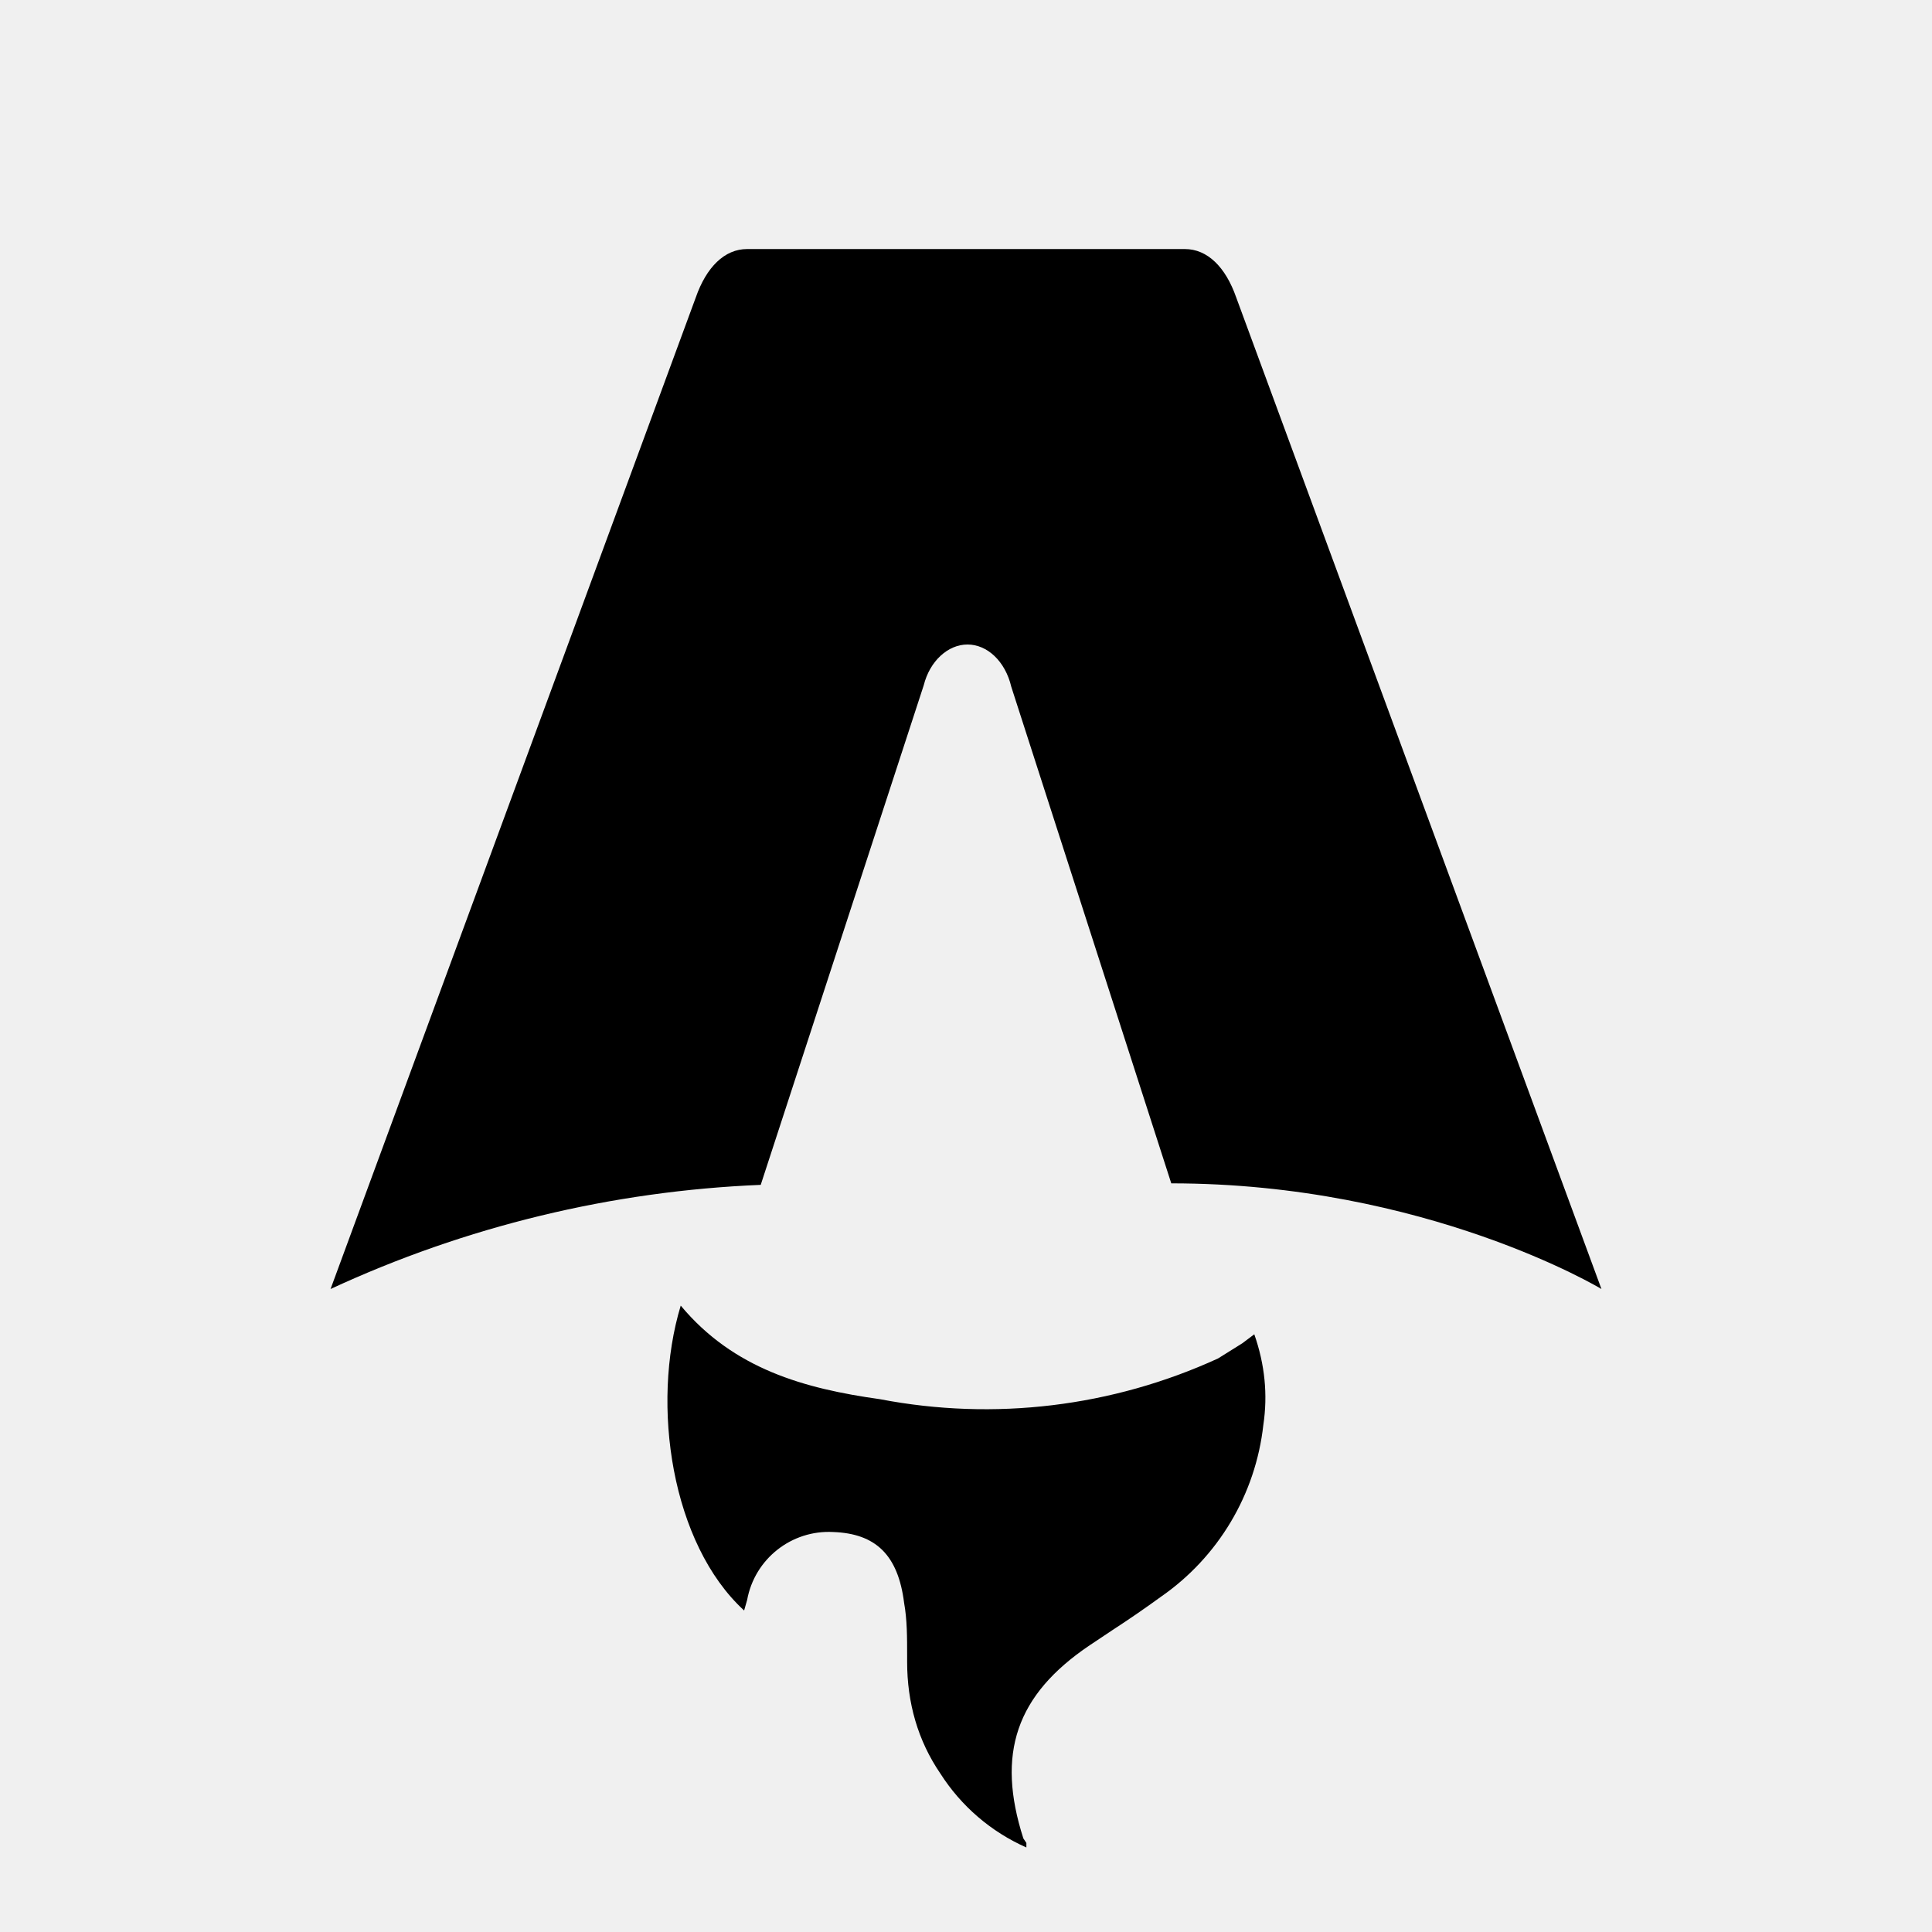
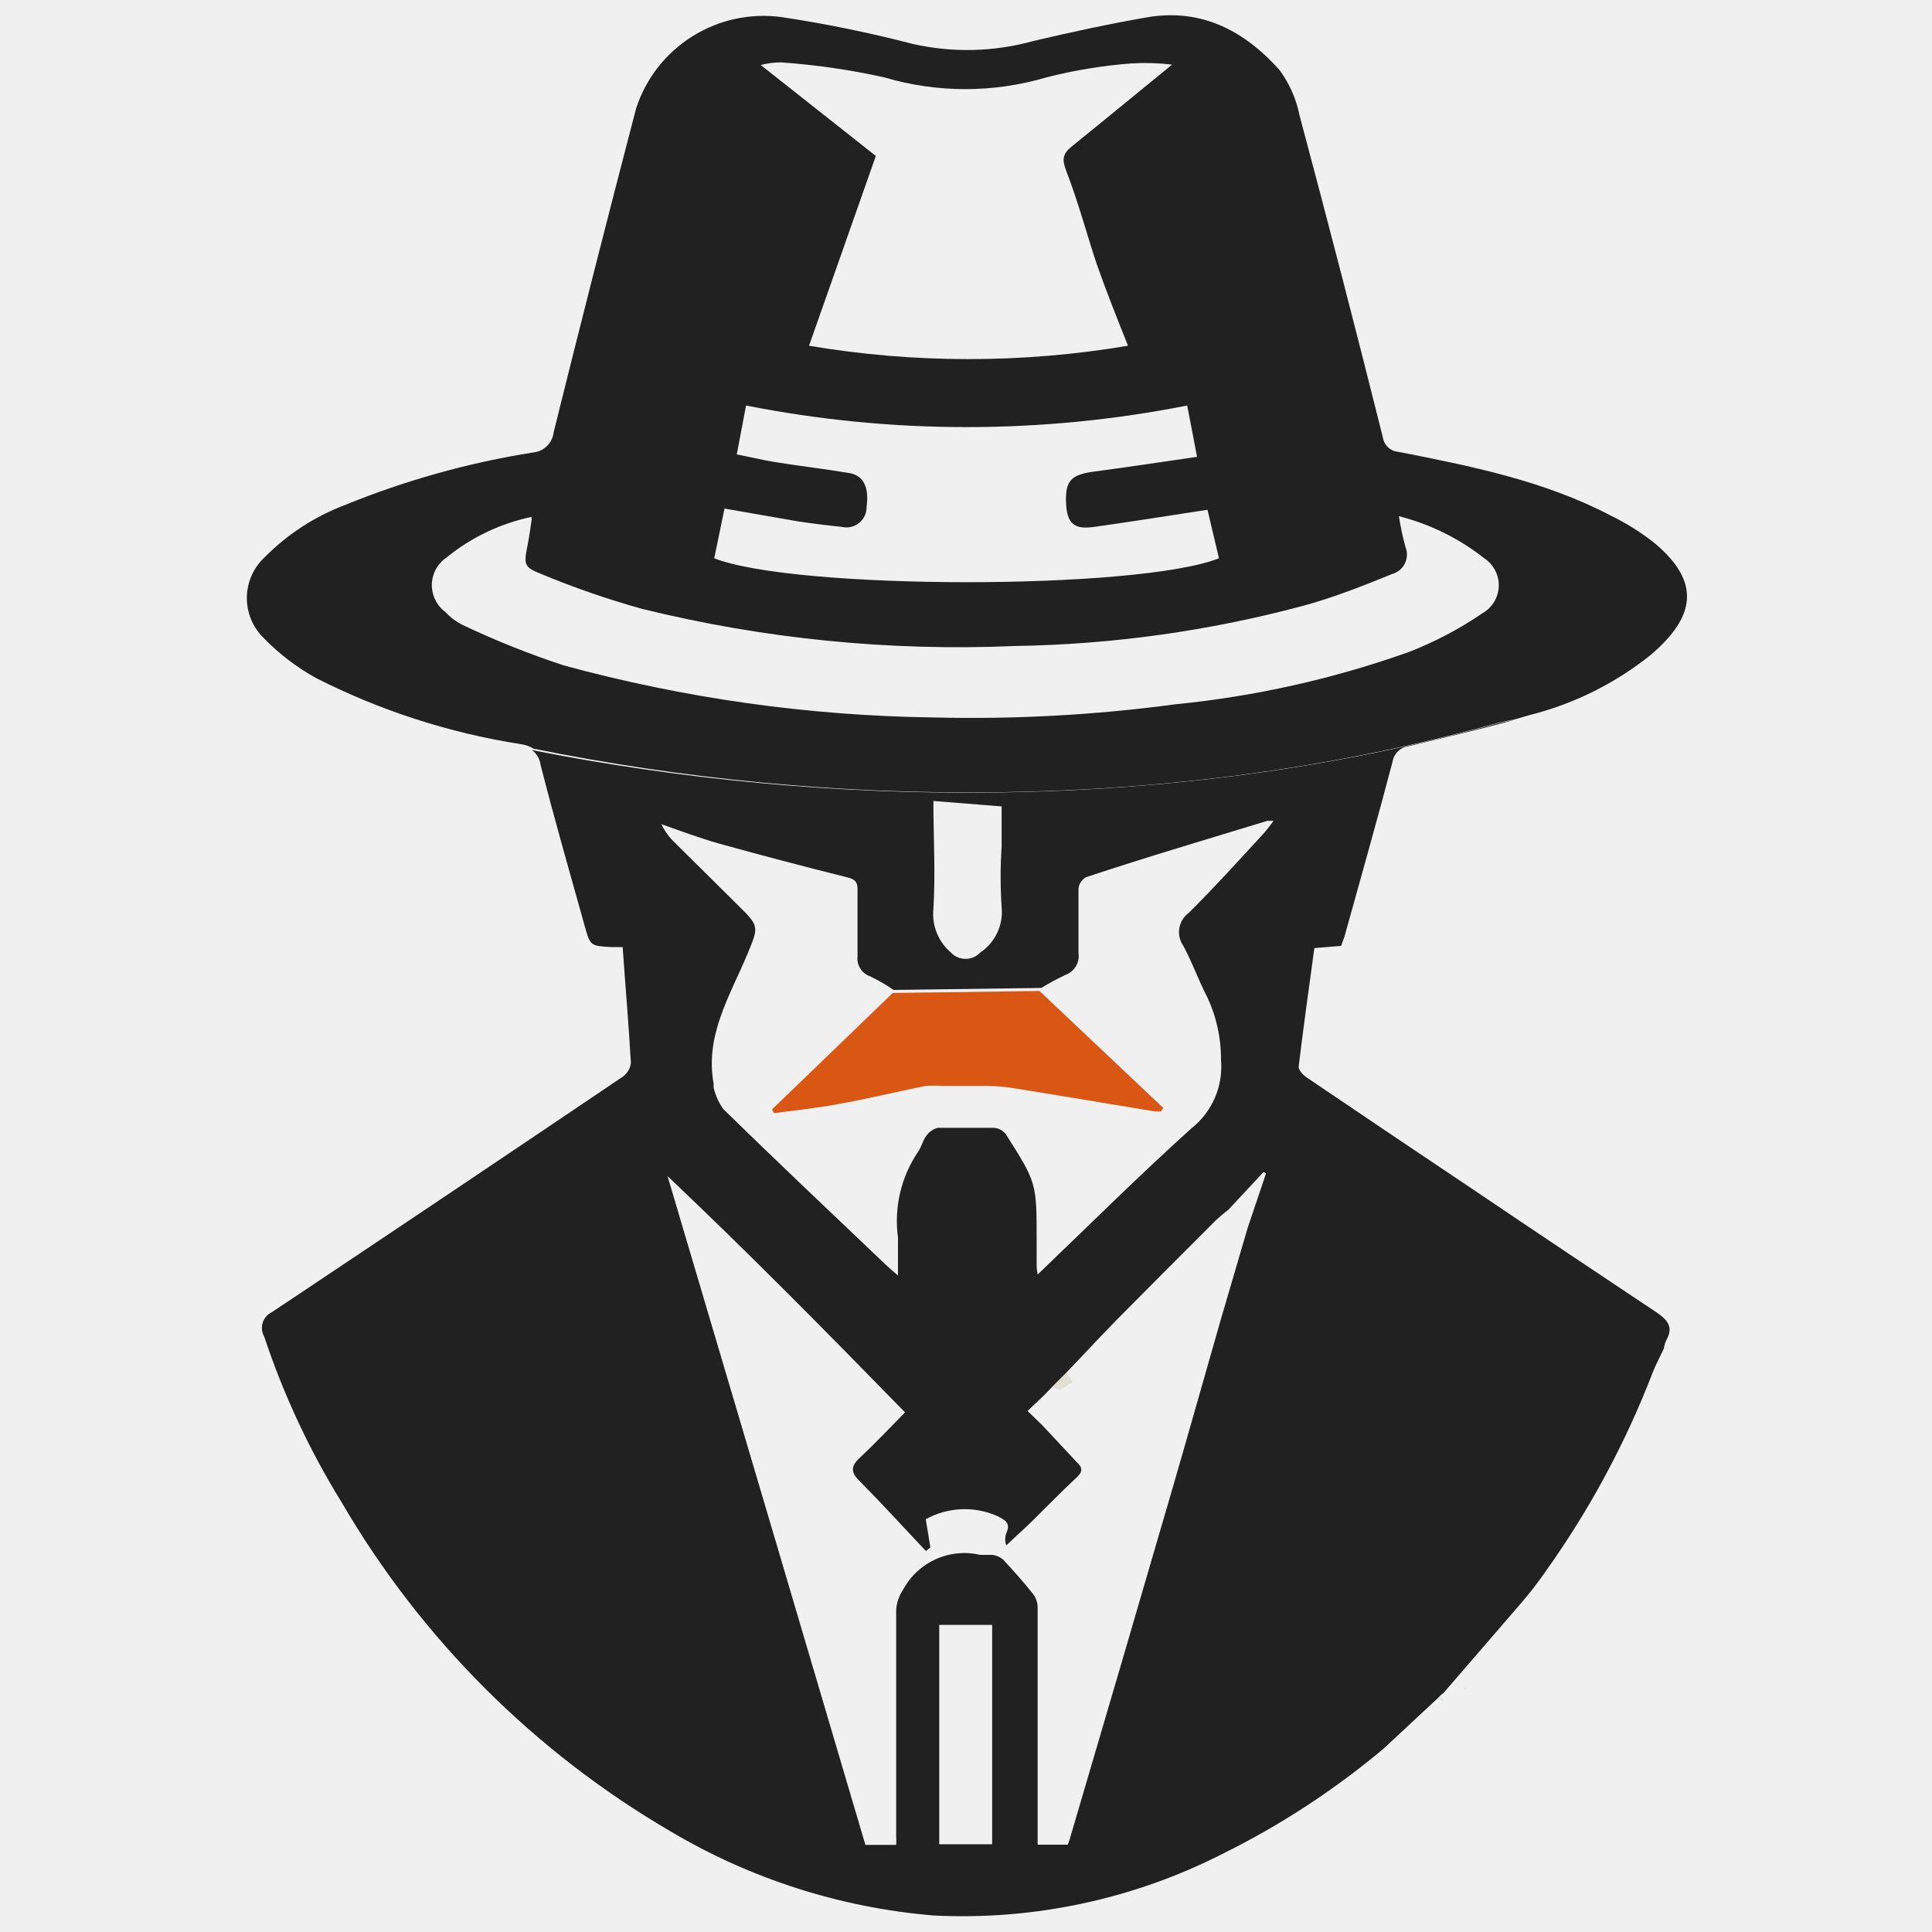
- <svg xmlns="http://www.w3.org/2000/svg" fill="none" viewBox="0 0 128 128">
-   <path d="M50.4 78.5a75.1 75.1 0 0 0-28.5 6.9l24.2-65.7c.7-2 1.9-3.2 3.4-3.2h29c1.5 0 2.7 1.2 3.4 3.2l24.2 65.7s-11.6-7-28.5-7L67 45.5c-.4-1.7-1.6-2.8-2.9-2.8-1.3 0-2.5 1.1-2.9 2.7L50.4 78.5Zm-1.1 28.2Zm-4.2-20.2c-2 6.6-.6 15.8 4.2 20.2a17.5 17.5 0 0 1 .2-.7 5.5 5.5 0 0 1 5.7-4.5c2.8.1 4.3 1.5 4.7 4.7.2 1.1.2 2.3.2 3.5v.4c0 2.7.7 5.2 2.2 7.4a13 13 0 0 0 5.7 4.9v-.3l-.2-.3c-1.8-5.6-.5-9.5 4.4-12.8l1.5-1a73 73 0 0 0 3.2-2.2 16 16 0 0 0 6.8-11.4c.3-2 .1-4-.6-6l-.8.6-1.6 1a37 37 0 0 1-22.4 2.7c-5-.7-9.7-2-13.2-6.2Z" />
-   <style>
-         path { fill: #000; }
-         @media (prefers-color-scheme: dark) {
-             path { fill: #FFF; }
-         }
-     </style>
+ <svg xmlns="http://www.w3.org/2000/svg" id="Layer_1" data-name="Layer 1" viewBox="0 0 96 96">
+   <defs>
+     <style>.cls-1{fill:#e5e5dc;}.cls-2{fill:#e1dfd2;}.cls-3{fill:#e4e7e7;}.cls-4{fill:#e0ded1;}.cls-5{fill:#e2e2df;}.cls-6{fill:none;}.cls-7{fill:#d95613;}.cls-8{fill:#212121;}</style>
+   </defs>
+   <path class="cls-1" d="M83,67.22,82.91,67Z" />
+   <path class="cls-2" d="M53,68.19l.3.51c-.35.09-.55.61-1,.16Z" />
+   <path class="cls-3" d="M71.62,84.23l.13.31-.35-.09Z" />
+   <path class="cls-4" d="M26.4,25.72l.08,0a.42.42,0,0,1,0,.1Z" />
+   <path class="cls-5" d="M73.36,84l.54-.55Z" />
+   <path class="cls-5" d="M72.88,83.85l-.06.09a.31.31,0,0,1-.07-.09s0,0,0,0Z" />
+   <path class="cls-6" d="M47.31,47.35a1,1,0,0,0,1.46,0,2.42,2.42,0,0,0,1.06-2.26,22.92,22.92,0,0,1,0-3v-2l-3.39-.27c0,1.83.08,3.6,0,5.36A2.51,2.51,0,0,0,47.31,47.35Z" />
+   <path class="cls-6" d="M46.67,91.64H49.3V80.74H46.67Z" />
+   <path class="cls-6" d="M61,60.11a7.75,7.75,0,0,0-.62.52c-1.63,1.63-3.27,3.27-4.89,4.91-.86.87-1.68,1.77-2.53,2.65l-.67.67-.39.41-.88.84.73.71.33.35,1.39,1.49c.25.26.25.47,0,.74-.76.71-1.49,1.46-2.23,2.19-.42.41-.86.8-1.28,1.2a.89.89,0,0,1,0-.6c.23-.5,0-.65-.47-.87a4,4,0,0,0-3.53.17l.23,1.34L46,77c-1.09-1.15-2.15-2.32-3.27-3.45-.46-.46-.44-.77,0-1.2.76-.71,1.47-1.47,2.23-2.24-3.93-4-7.83-8-11.8-11.74Q38.13,75,43,91.61h1.41a3.19,3.19,0,0,0,0-.42c0-3.75,0-7.5,0-11.25a2,2,0,0,1,.34-1,3.45,3.45,0,0,1,3.82-1.77c.19,0,.41,0,.61,0a1,1,0,0,1,.53.23c.53.56,1,1.14,1.52,1.75a1.14,1.14,0,0,1,.2.68q0,5.59,0,11.19c0,.17,0,.35,0,.55H53.1l.09-.26q2.56-8.76,5.13-17.51c.8-2.75,1.57-5.5,2.36-8.25L62,61l.87-2.65-.13-.06Z" />
+   <path class="cls-6" d="M58.37,35A49,49,0,0,0,70,32.4a18.07,18.07,0,0,0,3.72-1.95,1.6,1.6,0,0,0,.07-2.72,11.31,11.31,0,0,0-4.24-2.09,13.75,13.75,0,0,0,.33,1.54,1,1,0,0,1-.66,1.33c-1.47.54-2.91,1.17-4.42,1.58a58.88,58.88,0,0,1-14.34,2,65.63,65.63,0,0,1-18.53-1.85A43.18,43.18,0,0,1,27,28.51C26,28.15,26,28,26.24,27c.08-.42.14-.85.2-1.27l0-.1-.08,0a9.93,9.93,0,0,0-4.15,2,1.66,1.66,0,0,0-.06,2.71,3,3,0,0,0,.87.65,43.39,43.39,0,0,0,5,2A73.59,73.59,0,0,0,46.4,35.65,76,76,0,0,0,58.37,35Z" />
+   <path class="cls-6" d="M40.17,17.16a47.64,47.64,0,0,0,15.85,0c-.55-1.43-1.1-2.76-1.57-4.1-.53-1.53-.92-3.09-1.5-4.59-.22-.57-.17-.85.26-1.2,1.67-1.35,3.32-2.71,5-4.08a11.6,11.6,0,0,0-2-.06A24.88,24.88,0,0,0,52,3.84a14.19,14.19,0,0,1-8.09,0,34.76,34.76,0,0,0-5.11-.74,3.92,3.92,0,0,0-1,.13l5.69,4.5Z" />
+   <path class="cls-6" d="M60.57,27.73c-.19-.81-.39-1.63-.57-2.41-1.94.3-3.78.59-5.62.85-1,.14-1.37-.23-1.41-1.21s.26-1.39,1.41-1.54c1.68-.22,3.36-.48,5.1-.73-.17-.91-.33-1.72-.49-2.55a56.54,56.54,0,0,1-21.92,0l-.46,2.43c.67.13,1.28.28,1.9.38,1.24.2,2.48.34,3.71.55.7.13,1,.72.84,1.67a1,1,0,0,1-1.23,1q-1.08-.11-2.16-.27L36,25.27l-.51,2.45C39.49,29.31,56.62,29.32,60.57,27.73Z" />
+   <path class="cls-7" d="M38.46,55.31c1.07-.14,2.14-.25,3.2-.45,1.45-.26,2.88-.61,4.33-.9a6.14,6.14,0,0,1,.86,0c.75,0,1.49,0,2.24,0a9.34,9.34,0,0,1,1.4.13c2.31.37,4.62.76,6.92,1.14h.27l.13-.17-6.16-5.82.05,0-7.34.1-6,5.79Z" />
+   <path class="cls-6" d="M40.17,17.16a47.64,47.64,0,0,0,15.85,0c-.55-1.43-1.1-2.76-1.57-4.1-.53-1.53-.92-3.09-1.5-4.59-.22-.57-.17-.85.26-1.2,1.67-1.35,3.32-2.71,5-4.08a11.6,11.6,0,0,0-2-.06A24.88,24.88,0,0,0,52,3.84a14.19,14.19,0,0,1-8.09,0,34.76,34.76,0,0,0-5.11-.74,3.92,3.92,0,0,0-1,.13l5.69,4.5Z" />
+   <path class="cls-6" d="M70,32.4a18.07,18.07,0,0,0,3.72-1.95,1.6,1.6,0,0,0,.07-2.72,11.31,11.31,0,0,0-4.24-2.09,13.75,13.75,0,0,0,.33,1.54,1,1,0,0,1-.66,1.33c-1.47.54-2.91,1.17-4.42,1.58a58.88,58.88,0,0,1-14.34,2,65.63,65.63,0,0,1-18.53-1.85A43.18,43.18,0,0,1,27,28.51C26,28.15,26,28,26.24,27c.08-.42.14-.85.2-1.27l0-.1-.08,0a9.93,9.93,0,0,0-4.15,2,1.66,1.66,0,0,0-.06,2.71,3,3,0,0,0,.87.65,43.39,43.39,0,0,0,5,2A73.59,73.59,0,0,0,46.4,35.65a76,76,0,0,0,12-.67A49,49,0,0,0,70,32.4Z" />
+   <path class="cls-6" d="M60.57,27.73c-.19-.81-.39-1.63-.57-2.41-1.94.3-3.78.59-5.62.85-1,.14-1.37-.23-1.41-1.21s.26-1.39,1.41-1.54c1.68-.22,3.36-.48,5.1-.73-.17-.91-.33-1.72-.49-2.55a56.54,56.54,0,0,1-21.92,0l-.46,2.43c.67.13,1.28.28,1.9.38,1.24.2,2.48.34,3.71.55.7.13,1,.72.84,1.67a1,1,0,0,1-1.23,1q-1.08-.11-2.16-.27L36,25.27l-.51,2.45C39.49,29.31,56.62,29.32,60.57,27.73Z" />
+   <path class="cls-8" d="M74.14,36a10.79,10.79,0,0,1,1.11-.25l.8-.23a15.74,15.74,0,0,0,6-3c2.2-1.89,2.47-3.6.17-5.53A12.11,12.11,0,0,0,80,25.6c-3.3-1.72-6.91-2.44-10.52-3.15a.83.83,0,0,1-.76-.69q-2-8-4.14-16a5.72,5.72,0,0,0-1-2.28C61.88,1.58,59.75.39,57,.86c-1.9.33-3.79.74-5.66,1.18a12.27,12.27,0,0,1-6,.14A63.13,63.13,0,0,0,38.84.85a6.66,6.66,0,0,0-7.23,4.53q-2.09,8-4.1,16.1a1.13,1.13,0,0,1-1,1,42.26,42.26,0,0,0-9.36,2.61,11.18,11.18,0,0,0-4,2.6,2.77,2.77,0,0,0-.06,4,11.21,11.21,0,0,0,2.61,2,34.13,34.13,0,0,0,10.2,3.29,1.62,1.62,0,0,1,.61.22C41.08,40.17,58.13,40.4,74.14,36ZM38.81,3.1a34.76,34.76,0,0,1,5.11.74,14.19,14.19,0,0,0,8.09,0,24.88,24.88,0,0,1,4.23-.69,11.6,11.6,0,0,1,2,.06c-1.68,1.37-3.33,2.73-5,4.08-.43.35-.48.63-.26,1.2.58,1.5,1,3.06,1.5,4.59.47,1.34,1,2.67,1.57,4.1a47.64,47.64,0,0,1-15.85,0l3.32-9.43L37.8,3.23A3.92,3.92,0,0,1,38.81,3.1ZM36,25.27l3.67.64q1.08.16,2.16.27a1,1,0,0,0,1.23-1c.13-.95-.14-1.54-.84-1.67-1.23-.21-2.47-.35-3.71-.55-.62-.1-1.23-.25-1.9-.38l.46-2.43a56.54,56.54,0,0,0,21.92,0c.16.83.32,1.64.49,2.55-1.74.25-3.42.51-5.1.73-1.15.15-1.45.45-1.41,1.54s.44,1.35,1.41,1.21c1.84-.26,3.68-.55,5.62-.85.18.78.38,1.6.57,2.41-4,1.59-21.08,1.58-25.08,0ZM46.4,35.65A73.59,73.59,0,0,1,28,33.06a43.39,43.39,0,0,1-5-2,3,3,0,0,1-.87-.65,1.66,1.66,0,0,1,.06-2.71,9.93,9.93,0,0,1,4.15-2l.08,0,0,.1c-.06.42-.12.85-.2,1.27-.2,1-.2,1.11.72,1.47a43.18,43.18,0,0,0,4.95,1.71,65.63,65.63,0,0,0,18.53,1.85,58.88,58.88,0,0,0,14.34-2c1.51-.41,3-1,4.42-1.58a1,1,0,0,0,.66-1.33,13.75,13.75,0,0,1-.33-1.54,11.31,11.31,0,0,1,4.24,2.09,1.6,1.6,0,0,1-.07,2.72A18.07,18.07,0,0,1,70,32.4,49,49,0,0,1,58.37,35,76,76,0,0,1,46.4,35.65Z" />
+   <path class="cls-6" d="M47.31,47.35a1,1,0,0,0,1.46,0,2.42,2.42,0,0,0,1.06-2.26,22.92,22.92,0,0,1,0-3v-2l-3.39-.27c0,1.83.08,3.6,0,5.36A2.51,2.51,0,0,0,47.31,47.35Z" />
+   <path class="cls-6" d="M36.64,45c1.08,1.07,1.07,1.06.47,2.49-.86,2.05-2.1,4-1.66,6.4,0,.07,0,.14,0,.2a3.12,3.12,0,0,0,.48,1.06c2.61,2.54,5.24,5,7.88,7.55.23.23.48.44.8.72,0-.72,0-1.31,0-1.89a6.12,6.12,0,0,1,1-4.26c.17-.24.23-.56.4-.78a1,1,0,0,1,.58-.41c.93,0,1.86,0,2.79,0a.81.81,0,0,1,.59.32c1.5,2.41,1.49,2.42,1.53,5.26,0,.43,0,.86,0,1.3a3.05,3.05,0,0,0,.05.41c2.57-2.46,5-4.93,7.65-7.27a3.9,3.9,0,0,0,1.46-3.4A7.19,7.19,0,0,0,60,49.54c-.43-.82-.74-1.72-1.18-2.53a1.19,1.19,0,0,1,.3-1.64c1.26-1.25,2.45-2.57,3.65-3.87a8.3,8.3,0,0,0,.55-.69,3.12,3.12,0,0,0-.32,0c-3,.92-6,1.84-9,2.8a.73.73,0,0,0-.37.56c0,1.07,0,2.14,0,3.2a1,1,0,0,1-.62,1.08,12.73,12.73,0,0,0-1.23.66l-7.34.1,0,0a8.16,8.16,0,0,0-1.15-.67.94.94,0,0,1-.64-1c0-1.09,0-2.18,0-3.28,0-.37-.08-.54-.49-.64q-3.19-.8-6.38-1.68c-1-.28-1.93-.63-2.89-1a3.18,3.18,0,0,0,.69.94Z" />
+   <path class="cls-6" d="M46.67,91.64H49.3V80.74H46.67Z" />
+   <path class="cls-6" d="M61,60.11a7.75,7.75,0,0,0-.62.52c-1.63,1.63-3.27,3.27-4.89,4.91-.86.87-1.68,1.77-2.53,2.65l-.67.67-.39.41-.88.84.73.71.33.35,1.39,1.49c.25.26.25.47,0,.74-.76.71-1.49,1.46-2.23,2.19-.42.41-.86.8-1.28,1.2a.89.89,0,0,1,0-.6c.23-.5,0-.65-.47-.87a4,4,0,0,0-3.53.17l.23,1.34L46,77c-1.09-1.15-2.15-2.32-3.27-3.45-.46-.46-.44-.77,0-1.2.76-.71,1.47-1.47,2.23-2.24-3.93-4-7.83-8-11.8-11.74Q38.13,75,43,91.61h1.41a3.19,3.19,0,0,0,0-.42c0-3.75,0-7.5,0-11.25a2,2,0,0,1,.34-1,3.45,3.45,0,0,1,3.82-1.77c.19,0,.41,0,.61,0a1,1,0,0,1,.53.23c.53.56,1,1.14,1.52,1.75a1.14,1.14,0,0,1,.2.68q0,5.59,0,11.19c0,.17,0,.35,0,.55H53.1l.09-.26q2.56-8.76,5.13-17.51c.8-2.75,1.57-5.5,2.36-8.25L62,61l.87-2.65-.13-.06Z" />
+   <path class="cls-8" d="M26.86,38c.68,2.68,1.45,5.34,2.19,8,.28,1,.28,1,1.33,1.06.17,0,.35,0,.56,0,.14,2,.3,3.86.41,5.76a1,1,0,0,1-.39.67Q22.24,59.38,13.51,65.2a.87.87,0,0,0-.38,1.22A39.27,39.27,0,0,0,17,74.69,45.38,45.38,0,0,0,33.32,91,30.56,30.56,0,0,0,46.4,95.18a28.48,28.48,0,0,0,14.36-3.07,40,40,0,0,0,8-5.23l2.61-2.43.22-.22.14-.11c1.29-1.49,2.59-3,3.86-4.47A19,19,0,0,0,76.86,78a44.66,44.66,0,0,0,5.25-9.77c.16-.42.38-.82.57-1.23a1.25,1.25,0,0,1,.11-.39c.37-.66.1-1-.48-1.4-3-2-6-4-9.06-6.07q-4.17-2.79-8.32-5.6c-.18-.12-.42-.38-.4-.54.24-2,.51-3.91.78-5.89L66.64,47c.06-.18.13-.34.18-.51.8-2.89,1.62-5.76,2.38-8.66a.91.91,0,0,1,.78-.75c1.76-.42,3.53-.83,5.27-1.31a10.79,10.79,0,0,0-1.11.25c-16,4.38-33.06,4.15-47.71,1.25A1.08,1.08,0,0,1,26.86,38ZM49.3,91.64H46.67V80.74H49.3ZM62,61l-1.36,4.64c-.79,2.75-1.56,5.5-2.36,8.25q-2.55,8.76-5.13,17.51l-.09.26H51.56c0-.2,0-.38,0-.55q0-5.59,0-11.19a1.14,1.14,0,0,0-.2-.68c-.48-.61-1-1.19-1.52-1.75a1,1,0,0,0-.53-.23c-.2,0-.42,0-.61,0A3.45,3.45,0,0,0,44.87,79a2,2,0,0,0-.34,1c0,3.75,0,7.5,0,11.25a3.19,3.19,0,0,1,0,.42H43q-4.92-16.67-9.83-33.23c4,3.79,7.87,7.71,11.8,11.74-.76.77-1.47,1.53-2.23,2.24-.47.43-.49.74,0,1.2,1.12,1.13,2.18,2.3,3.27,3.45l.22-.18L46,75.49a4,4,0,0,1,3.53-.17c.45.22.7.37.47.87a.89.89,0,0,0,0,.6c.42-.4.86-.79,1.28-1.2.74-.73,1.47-1.48,2.23-2.19.29-.27.29-.48,0-.74l-1.39-1.49-.33-.35-.73-.71.88-.84.39-.41.67-.67c.85-.88,1.67-1.78,2.53-2.65,1.62-1.64,3.26-3.28,4.89-4.91a7.75,7.75,0,0,1,.62-.52l1.74-1.87.13.06ZM46.38,45.16c.11-1.76,0-3.53,0-5.36l3.39.27v2a22.92,22.92,0,0,0,0,3,2.42,2.42,0,0,1-1.06,2.26,1,1,0,0,1-1.46,0A2.51,2.51,0,0,1,46.38,45.16ZM35.74,41.92q3.18.88,6.38,1.68c.41.1.5.27.49.64,0,1.1,0,2.19,0,3.28a.94.94,0,0,0,.64,1,8.16,8.16,0,0,1,1.15.67l0,0,7.34-.1a12.73,12.73,0,0,1,1.23-.66,1,1,0,0,0,.62-1.08c0-1.06,0-2.13,0-3.2a.73.73,0,0,1,.37-.56c3-1,6-1.88,9-2.8a3.12,3.12,0,0,1,.32,0,8.3,8.3,0,0,1-.55.69c-1.2,1.3-2.39,2.62-3.65,3.87A1.19,1.19,0,0,0,58.8,47c.44.81.75,1.71,1.18,2.53a7.19,7.19,0,0,1,.69,3.13,3.9,3.9,0,0,1-1.46,3.4c-2.6,2.34-5.08,4.81-7.65,7.27a3.05,3.05,0,0,1-.05-.41c0-.44,0-.87,0-1.3,0-2.84,0-2.85-1.53-5.26a.81.81,0,0,0-.59-.32c-.93,0-1.86,0-2.79,0a1,1,0,0,0-.58.41c-.17.22-.23.54-.4.78a6.12,6.12,0,0,0-1,4.26c0,.58,0,1.17,0,1.89-.32-.28-.57-.49-.8-.72-2.64-2.51-5.27-5-7.88-7.55a3.12,3.12,0,0,1-.48-1.06c0-.06,0-.13,0-.2-.44-2.39.8-4.35,1.66-6.4.6-1.43.61-1.42-.47-2.49l-3.1-3.07a3.18,3.18,0,0,1-.69-.94C33.81,41.29,34.76,41.64,35.74,41.92Z" />
</svg>
